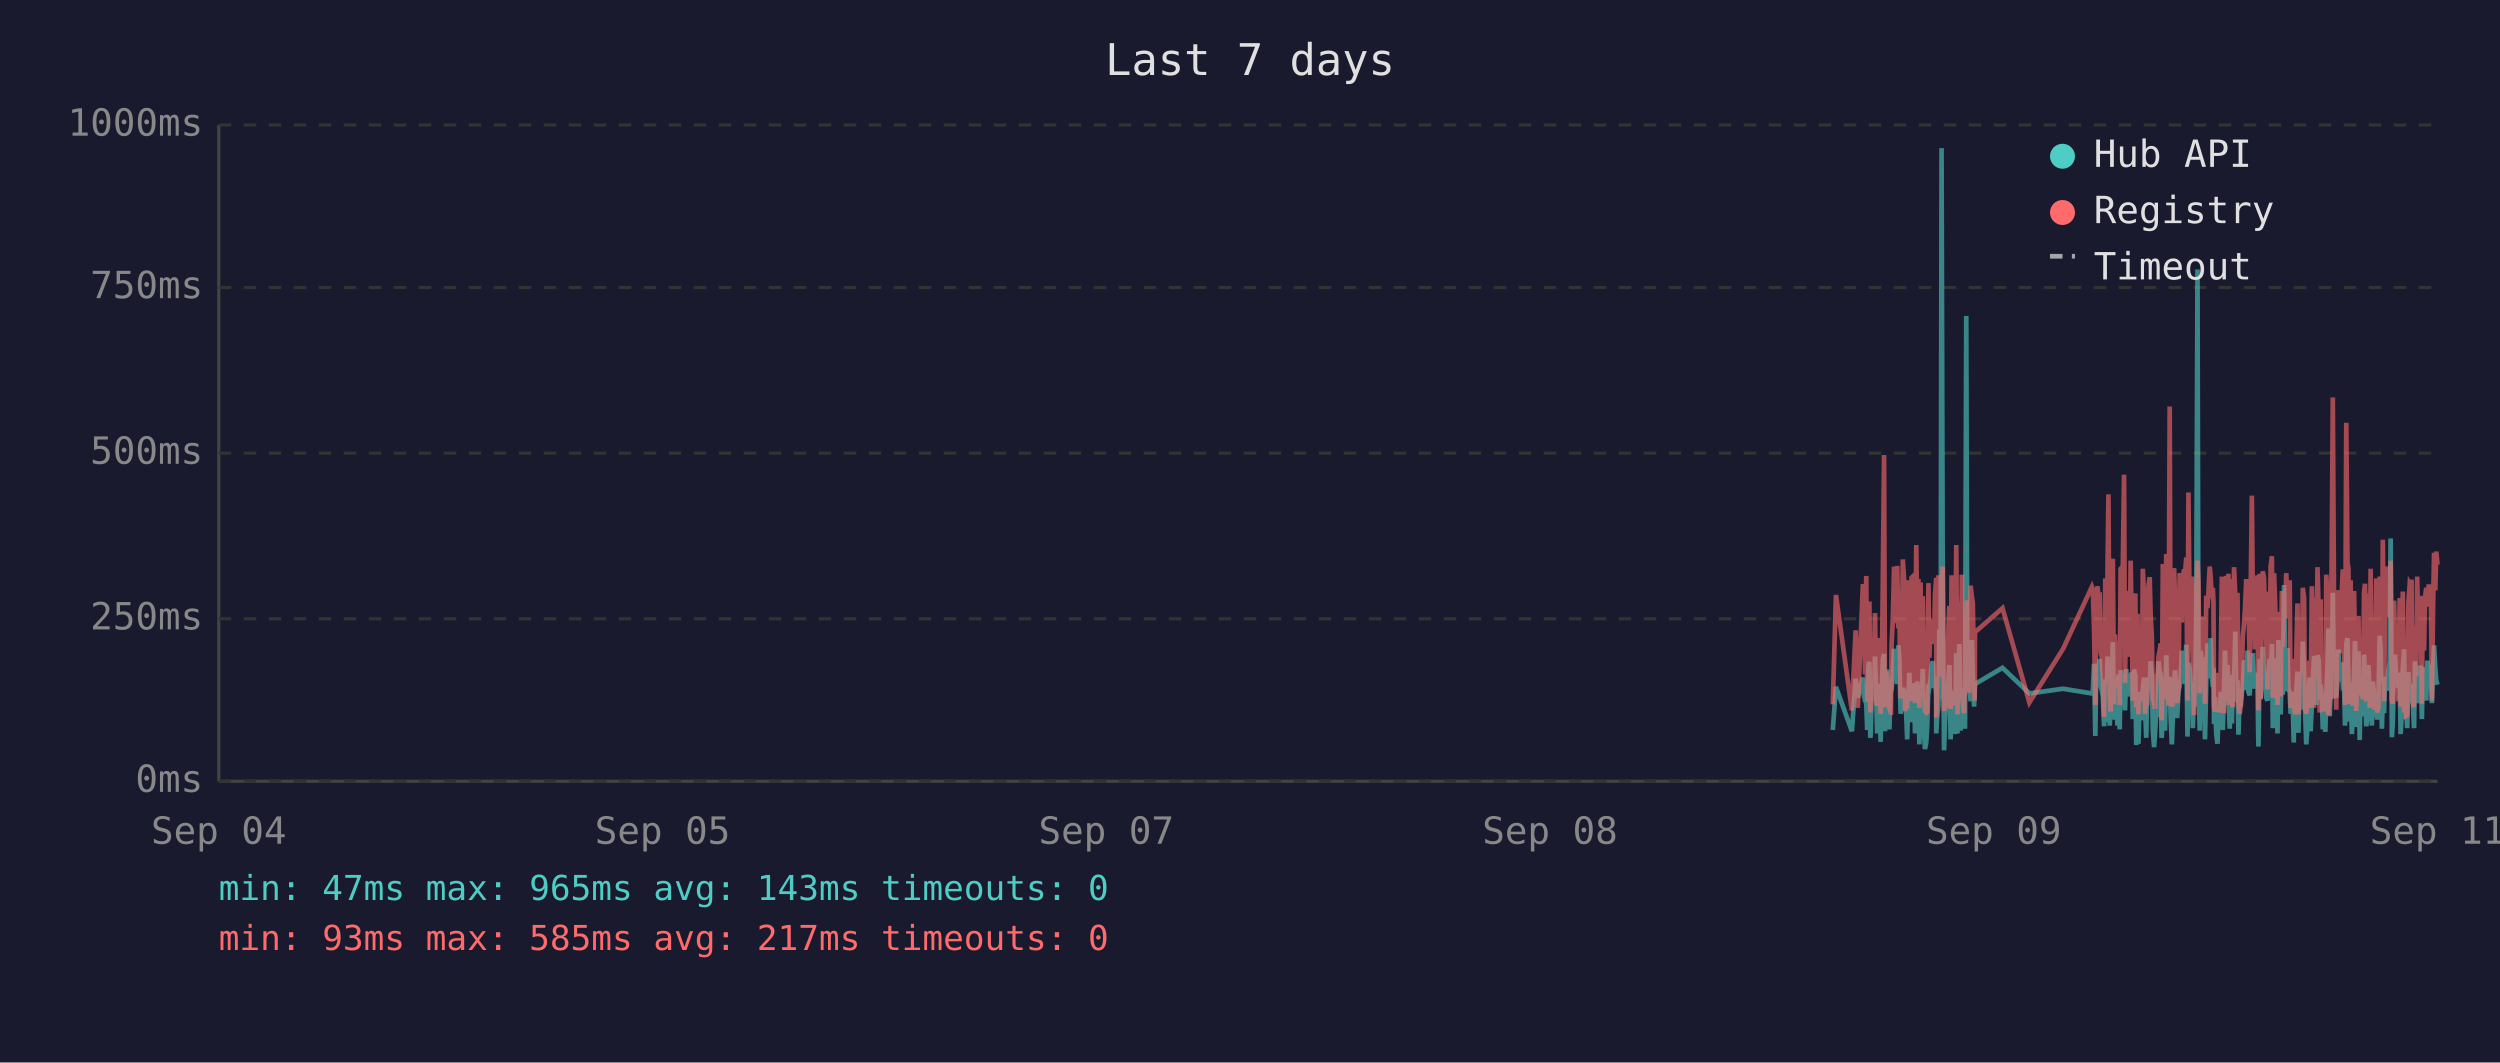
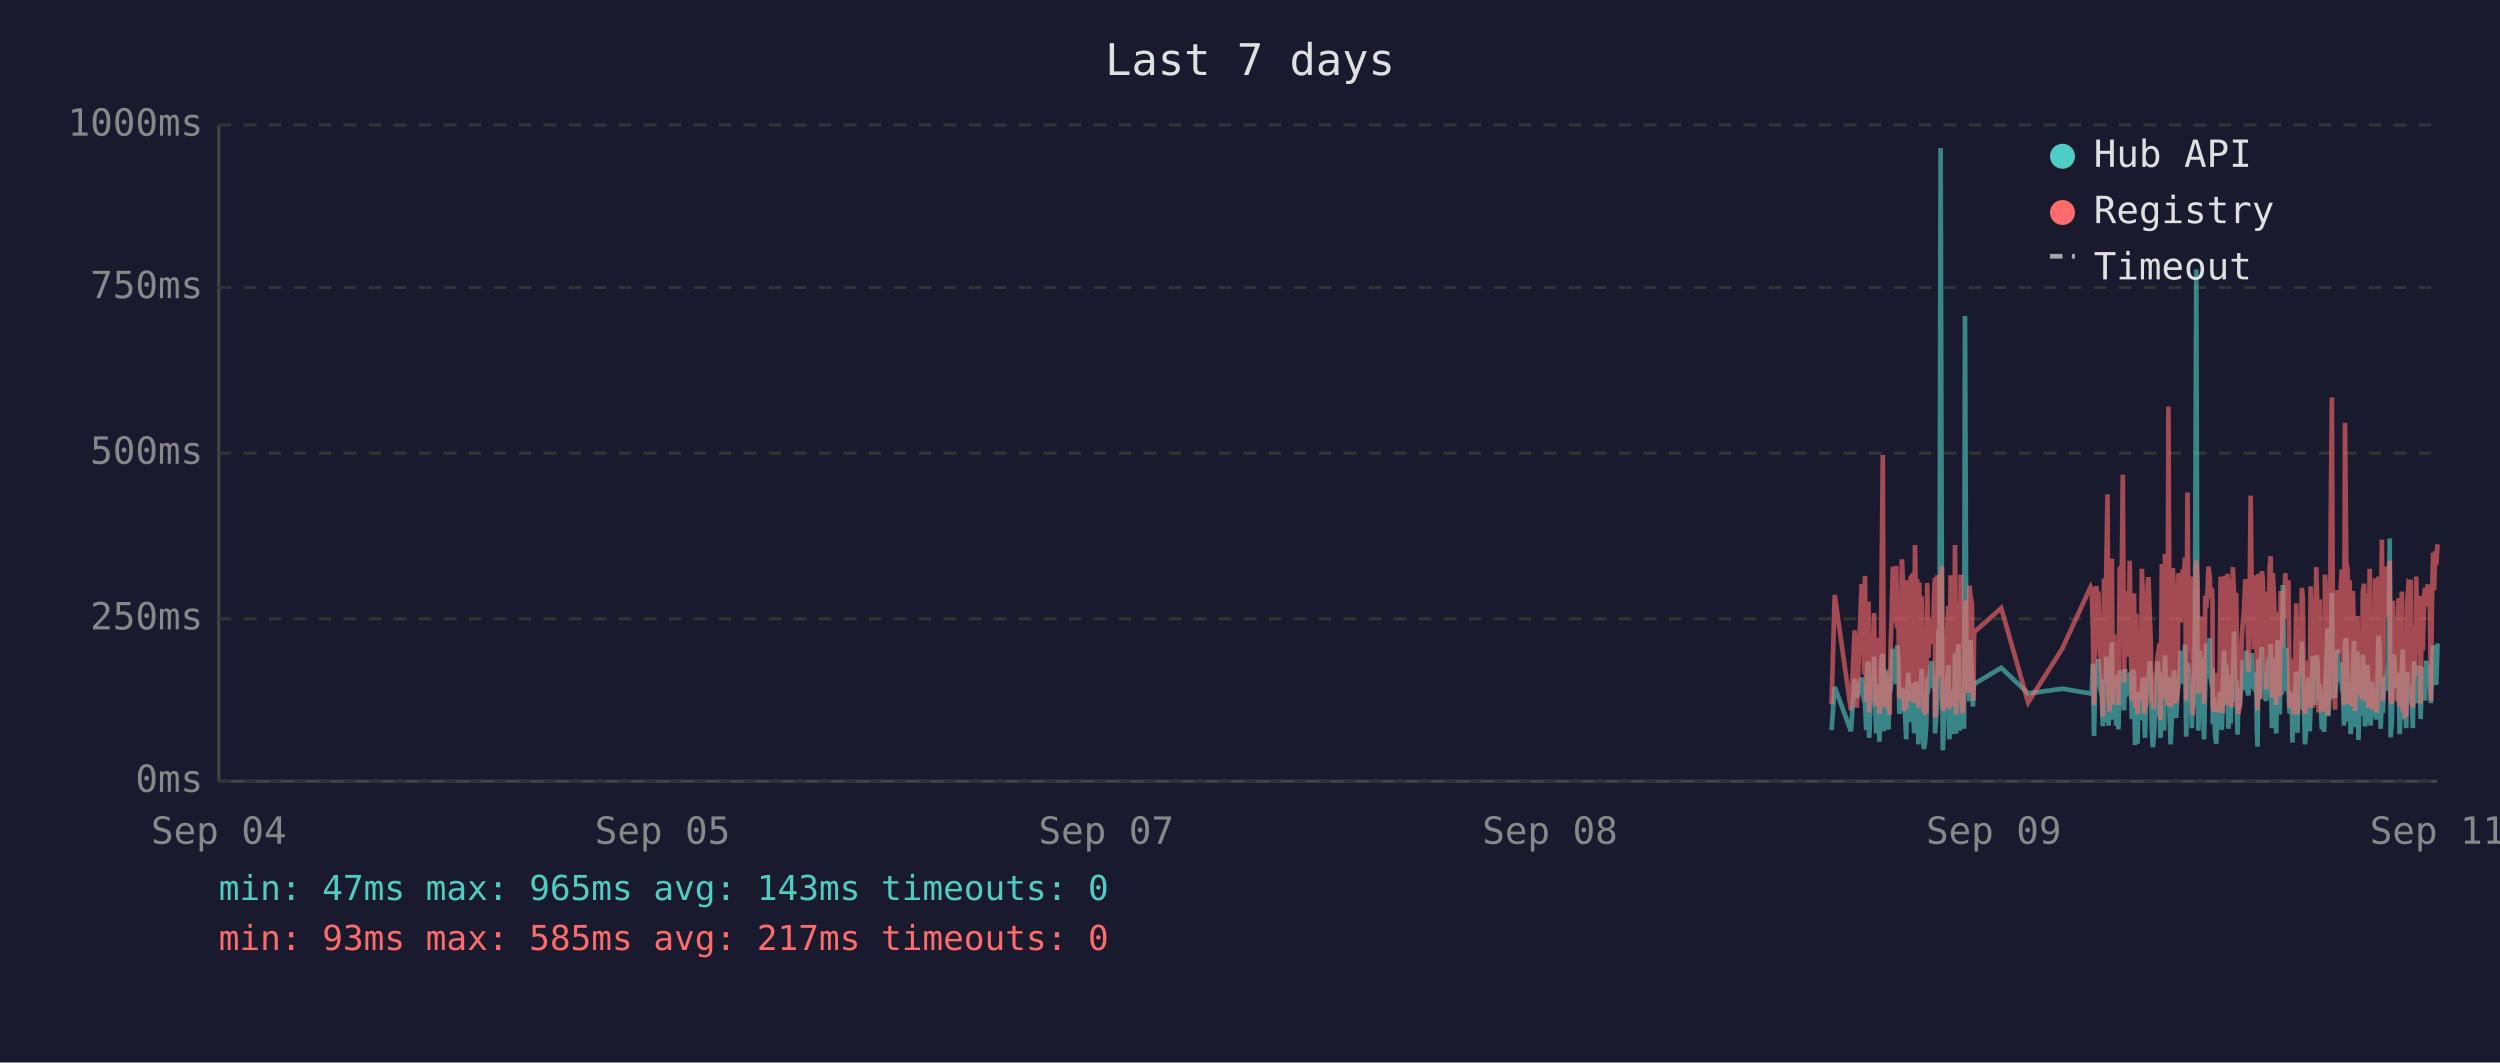
<svg xmlns="http://www.w3.org/2000/svg" viewBox="0 0 800 340" font-family="monospace" font-size="12">
  <rect width="800" height="340" fill="#1a1a2e" />
  <text x="400" y="24" fill="#e0e0e0" font-size="14" text-anchor="middle">Last 7 days</text>
  <line x1="70" y1="40" x2="70" y2="250" stroke="#444" stroke-width="1" />
  <line x1="70" y1="250" x2="780" y2="250" stroke="#444" stroke-width="1" />
  <line x1="70" y1="250" x2="780" y2="250" stroke="#333" stroke-width="1" stroke-dasharray="4" />
  <text x="65" y="250" fill="#888" text-anchor="end" dominant-baseline="middle">0ms</text>
  <line x1="70" y1="198" x2="780" y2="198" stroke="#333" stroke-width="1" stroke-dasharray="4" />
  <text x="65" y="198" fill="#888" text-anchor="end" dominant-baseline="middle">250ms</text>
  <line x1="70" y1="145" x2="780" y2="145" stroke="#333" stroke-width="1" stroke-dasharray="4" />
  <text x="65" y="145" fill="#888" text-anchor="end" dominant-baseline="middle">500ms</text>
  <line x1="70" y1="92" x2="780" y2="92" stroke="#333" stroke-width="1" stroke-dasharray="4" />
  <text x="65" y="92" fill="#888" text-anchor="end" dominant-baseline="middle">750ms</text>
  <line x1="70" y1="40" x2="780" y2="40" stroke="#333" stroke-width="1" stroke-dasharray="4" />
  <text x="65" y="40" fill="#888" text-anchor="end" dominant-baseline="middle">1000ms</text>
  <text x="70" y="270" fill="#888" text-anchor="middle">Sep 04</text>
  <text x="212" y="270" fill="#888" text-anchor="middle">Sep 05</text>
  <text x="354" y="270" fill="#888" text-anchor="middle">Sep 07</text>
  <text x="496" y="270" fill="#888" text-anchor="middle">Sep 08</text>
  <text x="638" y="270" fill="#888" text-anchor="middle">Sep 09</text>
  <text x="780" y="270" fill="#888" text-anchor="middle">Sep 11</text>
-   <polyline points="586.5,233.6 587.5,219.8 592.6,234.0 593.8,217.2 594.5,223.3 596.1,216.8 596.4,222.3 596.8,224.2 597.2,225.0 597.5,233.6 597.9,213.0 598.2,211.8 598.5,236.1 598.6,235.1 598.9,223.8 599.3,221.2 599.7,222.3 600.0,210.1 600.4,223.3 600.7,234.7 601.1,220.6 601.4,218.9 601.8,237.4 602.1,223.1 602.5,210.9 602.9,209.3 603.2,234.0 603.6,217.0 603.9,214.3 604.3,230.9 604.6,233.4 605.0,220.6 605.1,221.2 605.3,220.6 605.7,215.8 606.1,207.6 606.4,216.6 606.8,213.9 607.1,218.9 607.5,206.5 607.8,211.4 608.2,228.4 608.5,226.1 608.9,220.2 609.3,221.2 609.6,221.9 610.0,228.8 610.3,236.6 610.7,221.9 611.0,215.3 611.4,231.1 611.7,221.9 612.1,221.2 612.5,218.7 612.8,234.7 613.2,221.2 613.5,218.1 613.9,223.1 614.2,238.2 614.6,220.8 614.9,224.8 615.3,214.1 615.6,232.6 616.0,239.7 616.4,237.6 616.7,232.6 617.1,219.1 617.4,219.8 617.8,217.2 618.1,213.2 618.5,211.6 618.9,220.2 619.2,216.6 619.6,222.5 619.6,234.7 619.9,229.4 620.3,225.6 620.6,201.5 621.0,223.8 621.3,47.4 621.7,196.0 622.1,240.1 622.4,231.1 622.8,221.0 623.1,225.0 623.5,217.9 623.8,212.8 624.2,236.6 624.5,222.7 624.9,222.9 625.3,221.0 625.6,234.9 626.0,209.0 626.4,234.7 626.7,213.5 627.0,206.1 627.4,233.8 627.8,220.2 628.1,230.7 628.5,223.8 628.8,233.2 629.2,101.1 629.5,207.2 629.9,217.9 630.2,218.9 630.6,224.4 631.0,204.8 631.3,216.6 631.7,226.1 631.9,221.2 632.0,218.9 640.8,213.7 649.4,221.9 660.2,220.4 669.4,221.9 669.7,221.0 670.1,212.4 670.5,235.5 670.8,214.1 671.2,215.3 671.5,214.3 671.9,210.9 672.2,219.5 672.6,221.0 672.9,222.9 673.3,232.4 673.7,217.4 674.0,231.1 674.4,210.1 674.7,216.0 675.1,232.2 675.4,226.1 675.8,216.2 676.1,205.5 676.5,230.3 676.8,217.4 677.2,224.4 677.6,232.2 677.9,215.8 678.3,233.4 678.6,214.5 679.3,219.3 679.7,221.9 680.0,227.3 680.4,214.1 680.8,222.9 681.1,215.6 681.5,218.3 681.8,220.0 682.2,215.1 682.5,230.1 682.9,214.3 683.3,215.8 683.6,238.4 684.0,223.8 684.3,238.0 684.7,222.1 685.0,222.1 685.4,230.5 685.7,220.2 686.1,216.8 686.4,225.6 686.8,236.1 687.1,221.9 687.5,216.8 687.9,220.6 688.2,211.6 688.6,216.6 688.9,233.8 689.3,239.1 689.6,234.9 690.0,227.3 690.4,229.4 690.7,211.6 691.1,215.1 691.4,215.8 691.7,236.1 691.8,235.3 692.1,221.7 692.5,216.8 692.8,233.8 693.2,209.7 693.6,223.8 693.9,222.7 694.3,216.6 694.6,229.4 695.0,238.2 695.3,229.6 695.7,220.4 696.0,214.5 696.4,220.4 696.7,229.8 697.1,221.2 697.5,219.3 697.8,217.4 698.2,208.2 698.5,218.5 698.9,208.2 699.2,218.9 699.6,206.3 700.0,235.7 700.3,212.2 700.7,213.9 701.0,219.8 701.4,218.7 701.7,233.0 702.1,219.3 702.4,226.1 702.8,197.1 703.2,86.2 703.5,216.0 703.9,233.8 704.2,208.2 704.6,213.0 704.9,210.3 705.3,223.3 705.6,236.6 706.0,217.9 706.4,205.9 706.7,216.4 707.1,216.4 707.4,204.2 707.8,216.4 708.1,219.8 708.3,213.7 708.5,231.7 708.8,223.1 709.2,234.9 709.6,238.0 709.9,228.2 710.3,231.5 710.6,222.1 711.0,222.1 711.3,233.6 711.7,219.5 712.0,208.2 712.4,225.8 712.8,212.8 713.1,221.0 713.5,233.2 713.8,224.4 714.2,231.5 714.5,216.0 714.9,218.9 715.3,202.1 715.6,224.6 716.0,217.7 716.3,235.1 716.7,222.9 717.0,226.1 717.4,221.4 717.7,219.8 718.1,211.4 718.4,212.2 718.8,220.8 719.2,208.2 719.5,221.4 719.9,222.5 720.2,214.9 720.6,220.2 720.9,209.0 721.3,219.5 721.6,220.2 722.0,215.3 722.4,218.7 722.6,233.4 722.7,238.9 723.1,210.9 723.4,223.5 723.8,213.2 724.1,207.0 724.5,219.5 724.8,216.4 725.2,223.3 725.6,224.2 725.9,215.3 726.3,210.9 726.6,221.0 727.0,206.1 727.3,233.0 727.7,220.4 728.0,210.7 728.4,220.2 728.8,234.7 729.1,204.8 729.5,219.1 729.8,228.6 730.2,214.3 730.5,222.3 730.9,187.2 731.2,208.6 731.6,221.2 732.0,207.4 732.3,220.6 732.7,221.4 733.0,228.4 733.4,223.5 733.7,226.5 734.0,237.6 734.1,221.4 734.4,234.2 734.8,220.8 735.2,214.9 735.5,234.5 735.9,217.0 736.2,227.1 736.6,221.7 736.9,205.3 737.3,215.6 737.6,226.5 738.0,238.2 738.4,232.6 738.7,223.3 739.1,216.8 739.4,234.0 739.8,225.4 740.1,218.1 740.5,209.9 740.8,218.3 741.2,225.6 741.6,209.7 742.0,211.6 742.3,224.0 742.6,219.1 742.8,221.4 743.0,223.8 743.3,233.4 743.7,226.7 744.1,234.2 744.4,222.9 744.8,213.0 745.1,201.1 745.5,229.2 745.8,220.8 746.2,215.8 746.5,189.7 746.9,223.5 747.2,208.8 747.6,223.3 748.0,217.7 748.3,207.8 748.7,218.1 749.0,213.9 749.4,212.0 749.7,218.9 750.1,218.3 750.4,232.2 750.8,206.3 751.2,204.2 751.5,218.5 751.9,230.9 752.2,218.3 752.6,234.9 752.9,229.8 753.3,215.3 753.6,205.1 754.0,232.6 754.3,231.1 754.7,208.4 755.1,236.8 755.4,218.9 755.8,228.6 756.1,228.4 756.5,209.5 756.8,217.0 757.2,232.4 757.5,230.1 757.9,212.8 758.3,223.8 758.6,221.4 759.0,232.2 759.3,218.1 759.7,222.5 760.0,229.4 760.4,221.2 760.7,230.3 761.1,224.2 761.5,203.4 761.8,208.2 762.2,233.2 762.5,222.9 762.9,228.2 763.2,216.6 763.6,219.3 763.9,221.0 764.3,214.5 764.7,211.8 765.0,172.3 765.4,235.9 765.7,230.9 766.1,211.6 766.4,209.5 766.8,217.2 767.1,218.7 767.5,220.0 767.9,215.3 768.2,234.9 768.6,227.3 768.9,213.9 769.3,207.8 769.6,230.1 770.0,225.4 770.3,233.0 770.7,215.1 771.1,225.0 771.4,219.3 771.7,220.8 771.8,220.6 772.1,225.0 772.5,233.0 772.8,211.6 773.2,222.9 773.5,220.0 773.9,225.0 774.3,213.7 774.6,213.7 775.0,230.1 775.3,213.5 775.7,224.2 776.0,214.9 776.4,224.2 776.8,211.4 777.2,218.7 777.5,212.8 777.9,215.1 778.2,225.0 778.6,213.7 778.9,206.5 779.3,213.9 779.6,217.7 780.0,219.1" fill="none" stroke="#4ecdc4" stroke-width="1.5" opacity="0.6" />
-   <polyline points="586.5,225.4 587.5,190.4 592.6,227.3 593.8,201.7 594.5,226.5 596.1,187.6 596.4,187.6 596.8,215.8 597.2,184.3 597.5,224.6 597.9,206.3 598.2,192.5 598.5,228.0 598.6,225.8 598.9,209.0 599.3,204.0 599.7,209.0 600.0,196.2 600.4,224.4 600.7,225.8 601.1,206.1 601.4,204.2 601.8,228.4 602.1,222.3 602.5,186.0 602.9,145.6 603.2,226.3 603.6,215.1 603.9,226.3 604.3,224.2 604.6,226.5 605.0,228.0 605.1,228.0 605.3,206.5 605.7,198.1 606.1,181.3 606.4,193.1 606.8,199.4 607.1,181.1 607.5,201.1 607.8,196.7 608.2,223.5 608.5,214.9 608.9,179.0 609.3,185.3 609.6,227.5 610.0,225.8 610.3,226.7 610.7,185.7 611.0,209.5 611.4,224.4 611.7,184.9 612.1,184.5 612.5,206.3 612.8,225.0 613.2,174.4 613.5,200.7 613.9,185.3 614.2,226.5 614.6,186.4 614.9,222.7 615.3,190.8 615.6,216.6 616.0,227.5 616.4,228.0 616.7,227.7 617.1,186.6 617.4,210.5 617.8,200.2 618.1,200.4 618.5,198.1 618.9,206.1 619.2,190.4 619.6,184.9 619.6,229.6 619.9,217.7 620.3,184.1 620.6,188.3 621.0,216.6 621.3,187.8 621.7,181.3 622.1,227.5 622.4,225.6 622.8,207.4 623.1,226.5 623.5,201.3 623.8,193.9 624.2,226.9 624.5,184.1 624.9,209.0 625.3,185.5 625.6,225.8 626.0,174.4 626.4,228.6 626.7,192.7 627.0,197.5 627.4,224.0 627.8,183.9 628.1,225.0 628.5,228.2 628.8,216.0 629.2,209.9 629.5,192.2 629.9,193.3 630.2,221.7 630.6,187.4 631.0,191.0 631.3,192.9 631.7,217.2 631.9,224.2 632.0,202.3 640.8,194.6 649.4,224.8 660.2,207.6 669.4,187.8 669.7,188.7 670.1,201.7 670.5,225.6 670.8,191.0 671.2,187.6 671.5,190.8 671.9,190.6 672.2,208.8 672.6,210.5 672.9,216.0 673.3,229.4 673.7,185.1 674.0,218.7 674.4,182.8 674.7,158.2 675.1,221.7 675.4,227.7 675.8,191.8 676.1,178.8 676.5,225.4 676.8,203.0 677.2,219.5 677.6,219.3 677.9,205.3 678.3,225.6 678.6,182.0 679.3,181.3 679.7,151.9 680.0,218.5 680.4,189.1 680.8,208.0 681.1,207.4 681.5,210.1 681.8,179.4 682.2,202.1 682.5,224.2 682.9,194.3 683.3,189.9 683.6,226.3 684.0,196.4 684.3,228.6 684.7,206.5 685.0,217.4 685.4,224.4 685.7,182.0 686.1,191.4 686.4,228.4 686.8,225.4 687.1,225.2 687.5,187.6 687.9,184.7 688.2,196.7 688.6,204.0 688.9,223.8 689.3,224.4 689.6,226.9 690.0,215.6 690.4,216.8 690.7,210.1 691.1,208.2 691.4,205.9 691.7,230.5 691.8,228.4 692.1,180.5 692.5,186.4 692.8,223.8 693.2,177.3 693.6,184.7 693.9,225.8 694.3,130.1 694.6,217.2 695.0,226.1 695.3,224.8 695.7,181.8 696.0,190.8 696.4,201.7 696.7,225.0 697.1,221.0 697.5,183.4 697.8,192.7 698.2,199.2 698.5,184.9 698.9,182.2 699.2,183.9 699.6,178.4 700.0,224.2 700.3,157.6 700.7,197.7 701.0,208.6 701.4,184.5 701.7,214.1 702.1,228.8 702.4,206.5 702.8,194.6 703.2,179.4 703.5,186.6 703.9,221.9 704.2,214.1 704.6,203.6 704.9,197.3 705.3,208.8 705.6,225.2 706.0,190.6 706.4,194.6 706.7,189.5 707.1,181.3 707.4,184.5 707.8,191.4 708.1,188.1 708.3,192.7 708.5,226.1 708.8,227.7 709.2,225.0 709.6,223.5 709.9,215.3 710.3,228.0 710.6,215.1 711.0,184.5 711.3,215.3 711.7,228.2 712.0,197.3 712.4,184.3 712.8,224.4 713.1,183.6 713.5,225.6 713.8,185.3 714.2,224.8 714.5,226.3 714.9,181.5 715.3,190.8 715.6,213.5 716.0,189.7 716.3,225.0 716.7,228.4 717.0,226.3 717.4,217.7 717.7,203.4 718.1,199.6 718.4,194.8 718.8,185.3 719.2,199.4 719.5,188.9 719.9,215.1 720.2,190.6 720.6,158.6 720.9,192.7 721.3,187.8 721.6,207.8 722.0,195.0 722.4,184.1 722.6,216.0 722.7,227.3 723.1,183.6 723.4,223.8 723.8,194.3 724.1,182.8 724.5,185.1 724.8,202.3 725.2,204.4 725.6,220.6 725.9,189.3 726.3,207.8 726.6,181.3 727.0,178.0 727.3,223.3 727.7,183.4 728.0,191.6 728.4,204.0 728.8,225.6 729.1,195.8 729.5,210.1 729.8,222.9 730.2,189.1 730.5,207.0 730.9,191.2 731.2,197.5 731.6,183.4 732.0,197.9 732.3,193.5 732.7,185.7 733.0,226.5 733.4,225.4 733.7,210.9 734.0,226.7 734.1,225.2 734.4,228.6 734.8,210.1 735.2,193.1 735.5,228.6 735.9,214.7 736.2,214.9 736.6,214.5 736.9,188.1 737.3,191.4 737.6,226.3 738.0,228.4 738.4,223.8 738.7,211.4 739.1,216.8 739.4,226.5 739.8,187.6 740.1,203.4 740.5,226.5 740.8,191.2 741.2,217.0 741.6,181.5 742.0,196.2 742.3,228.0 742.6,191.8 742.8,225.8 743.0,225.8 743.3,227.5 743.7,218.3 744.1,227.7 744.4,183.9 744.8,190.6 745.1,228.8 745.5,222.9 745.8,223.8 746.2,170.4 746.5,127.2 746.9,196.0 747.2,199.6 747.6,227.1 748.0,188.9 748.3,191.6 748.7,209.0 749.0,192.5 749.4,188.5 749.7,182.2 750.1,209.0 750.4,225.6 750.8,135.3 751.2,180.1 751.5,182.0 751.9,225.2 752.2,185.7 752.6,223.8 752.9,225.8 753.3,189.1 753.6,207.0 754.0,227.5 754.3,216.0 754.7,197.1 755.1,222.5 755.4,214.5 755.8,217.2 756.1,223.8 756.5,189.5 756.8,186.8 757.2,223.5 757.5,223.3 757.9,189.9 758.3,226.5 758.6,182.0 759.0,224.2 759.3,205.3 759.7,227.1 760.0,224.0 760.4,185.1 760.7,228.0 761.1,226.5 761.5,184.5 761.8,207.2 762.2,218.3 762.5,172.7 762.9,224.4 763.2,195.0 763.6,189.7 763.9,181.3 764.3,185.1 764.7,197.5 765.0,179.4 765.4,224.0 765.7,225.2 766.1,192.2 766.4,205.9 766.8,207.4 767.1,210.5 767.5,224.4 767.9,191.4 768.2,226.1 768.6,218.3 768.9,189.3 769.3,228.0 769.6,209.0 770.0,229.0 770.3,228.8 770.7,192.9 771.1,187.0 771.4,187.6 771.7,185.5 771.8,208.0 772.1,224.6 772.5,226.3 772.8,200.4 773.2,216.4 773.5,184.5 773.9,207.2 774.3,190.8 774.6,191.8 775.0,225.2 775.3,190.8 775.7,208.2 776.0,191.2 776.4,188.1 776.8,194.1 777.2,187.0 777.5,193.1 777.9,189.7 778.2,224.2 778.6,193.3 778.9,176.9 779.3,188.9 779.6,176.5 780.0,180.7" fill="none" stroke="#ff6b6b" stroke-width="1.5" opacity="0.6" />
+   <polyline points="586.1,233.6 587.1,219.8 592.3,234.0 593.5,217.2 594.2,223.3 595.7,216.8 596.1,222.3 596.5,224.2 596.8,225.0 597.2,233.6 597.5,213.0 597.9,211.8 598.1,236.1 598.2,235.1 598.6,223.8 598.9,221.2 599.3,222.3 599.7,210.1 600.0,223.3 600.4,234.7 600.7,220.6 601.1,218.9 601.4,237.4 601.8,223.1 602.1,210.9 602.5,209.3 602.8,234.0 603.2,217.0 603.6,214.3 603.9,230.9 604.3,233.4 604.6,220.6 604.7,221.2 605.0,220.6 605.3,215.8 605.7,207.6 606.1,216.6 606.4,213.9 606.8,218.9 607.1,206.5 607.5,211.4 607.8,228.4 608.2,226.1 608.6,220.2 608.9,221.2 609.3,221.9 609.6,228.8 610.0,236.6 610.3,221.9 610.7,215.3 611.0,231.1 611.4,221.9 611.7,221.2 612.1,218.7 612.5,234.7 612.8,221.2 613.2,218.1 613.5,223.1 613.9,238.2 614.2,220.8 614.6,224.8 614.9,214.1 615.3,232.6 615.6,239.7 616.0,237.6 616.4,232.6 616.7,219.1 617.1,219.8 617.4,217.2 617.8,213.2 618.1,211.6 618.5,220.2 618.9,216.6 619.2,222.5 619.2,234.7 619.6,229.4 619.9,225.6 620.3,201.5 620.6,223.8 621.0,47.4 621.4,196.0 621.7,240.1 622.1,231.1 622.4,221.0 622.8,225.0 623.1,217.9 623.5,212.8 623.8,236.6 624.2,222.7 624.5,222.9 624.9,221.0 625.3,234.9 625.6,209.0 626.0,234.7 626.3,213.5 626.7,206.1 627.1,233.8 627.4,220.2 627.8,230.7 628.1,223.8 628.5,233.2 628.8,101.1 629.2,207.2 629.5,217.9 629.9,218.9 630.2,224.4 630.6,204.8 631.0,216.6 631.3,226.1 631.5,221.2 631.7,218.9 640.4,213.7 649.0,221.9 659.9,220.4 669.0,221.9 669.4,221.0 669.7,212.4 670.1,235.5 670.5,214.1 670.8,215.3 671.2,214.3 671.5,210.9 671.9,219.5 672.2,221.0 672.6,222.9 672.9,232.4 673.3,217.4 673.7,231.1 674.0,210.1 674.4,216.0 674.7,232.2 675.1,226.1 675.4,216.2 675.8,205.5 676.1,230.3 676.5,217.4 676.9,224.4 677.2,232.2 677.6,215.8 677.9,233.4 678.3,214.5 679.0,219.3 679.3,221.9 679.7,227.3 680.0,214.1 680.4,222.9 680.8,215.6 681.1,218.3 681.5,220.0 681.8,215.1 682.2,230.1 682.5,214.3 682.9,215.8 683.2,238.4 683.6,223.8 684.0,238.0 684.3,222.1 684.7,222.1 685.0,230.5 685.4,220.2 685.7,216.8 686.1,225.6 686.4,236.1 686.8,221.9 687.2,216.8 687.5,220.6 687.9,211.6 688.2,216.6 688.6,233.8 688.9,239.1 689.3,234.9 689.6,227.3 690.0,229.4 690.4,211.6 690.7,215.1 691.1,215.8 691.3,236.1 691.4,235.3 691.8,221.7 692.1,216.8 692.5,233.8 692.8,209.7 693.2,223.8 693.6,222.7 693.9,216.6 694.3,229.4 694.6,238.2 695.0,229.6 695.3,220.4 695.7,214.5 696.0,220.4 696.4,229.8 696.8,221.2 697.1,219.3 697.5,217.4 697.8,208.2 698.2,218.5 698.5,208.2 698.9,218.9 699.2,206.3 699.6,235.7 700.0,212.2 700.3,213.9 700.7,219.8 701.0,218.7 701.4,233.0 701.7,219.3 702.1,226.1 702.4,197.1 702.8,86.2 703.2,216.0 703.5,233.8 703.9,208.2 704.2,213.0 704.6,210.3 704.9,223.3 705.3,236.6 705.7,217.9 706.0,205.9 706.4,216.4 706.7,216.4 707.1,204.2 707.4,216.4 707.8,219.8 708.0,213.7 708.1,231.7 708.5,223.1 708.8,234.9 709.2,238.0 709.6,228.2 709.9,231.5 710.3,222.1 710.6,222.1 711.0,233.6 711.3,219.5 711.7,208.2 712.1,225.8 712.4,212.8 712.8,221.0 713.1,233.2 713.5,224.4 713.8,231.5 714.2,216.0 714.5,218.9 714.9,202.1 715.2,224.6 715.6,217.7 716.0,235.1 716.3,222.9 716.7,226.1 717.0,221.4 717.4,219.8 717.7,211.4 718.1,212.2 718.5,220.8 718.8,208.2 719.2,221.4 719.5,222.5 719.9,214.9 720.2,220.2 720.6,209.0 720.9,219.5 721.3,220.2 721.6,215.3 722.0,218.7 722.2,233.4 722.4,238.9 722.7,210.9 723.1,223.5 723.4,213.2 723.8,207.0 724.1,219.5 724.5,216.4 724.8,223.3 725.2,224.2 725.6,215.3 725.9,210.9 726.3,221.0 726.6,206.1 727.0,233.0 727.3,220.4 727.7,210.7 728.0,220.2 728.4,234.7 728.8,204.8 729.1,219.1 729.5,228.6 729.8,214.3 730.2,222.3 730.5,187.2 730.9,208.6 731.3,221.2 731.6,207.4 732.0,220.6 732.3,221.4 732.7,228.4 733.0,223.5 733.4,226.5 733.6,237.6 733.7,221.4 734.1,234.2 734.5,220.8 734.8,214.9 735.2,234.5 735.5,217.0 735.9,227.1 736.2,221.7 736.6,205.3 736.9,215.6 737.3,226.5 737.6,238.2 738.0,232.6 738.4,223.3 738.7,216.8 739.1,234.0 739.4,225.4 739.8,218.1 740.1,209.9 740.5,218.3 740.8,225.6 741.2,209.7 741.6,211.6 741.9,224.0 742.3,219.1 742.4,221.4 742.6,223.8 743.0,233.4 743.3,226.7 743.7,234.2 744.0,222.9 744.4,213.0 744.8,201.1 745.1,229.2 745.5,220.8 745.8,215.8 746.2,189.7 746.5,223.5 746.9,208.8 747.2,223.3 747.6,217.7 748.0,207.8 748.3,218.1 748.7,213.9 749.0,212.0 749.4,218.9 749.7,218.3 750.1,232.2 750.4,206.3 750.8,204.2 751.2,218.5 751.5,230.9 751.9,218.3 752.2,234.9 752.6,229.8 752.9,215.3 753.3,205.1 753.6,232.6 754.0,231.1 754.4,208.4 754.7,236.8 755.1,218.9 755.4,228.6 755.8,228.4 756.1,209.5 756.5,217.0 756.8,232.4 757.2,230.1 757.6,212.8 757.9,223.8 758.3,221.4 758.6,232.2 759.0,218.1 759.3,222.5 759.7,229.4 760.0,221.2 760.4,230.3 760.7,224.2 761.1,203.4 761.5,208.2 761.8,233.2 762.2,222.9 762.5,228.2 762.9,216.6 763.2,219.3 763.6,221.0 764.0,214.5 764.3,211.8 764.7,172.3 765.0,235.9 765.4,230.9 765.7,211.6 766.1,209.5 766.4,217.2 766.8,218.7 767.1,220.0 767.5,215.3 767.9,234.9 768.2,227.3 768.6,213.9 768.9,207.8 769.3,230.1 769.6,225.4 770.0,233.0 770.3,215.1 770.7,225.0 771.1,219.3 771.4,220.8 771.4,220.6 771.8,225.0 772.1,233.0 772.5,211.6 772.8,222.9 773.2,220.0 773.5,225.0 773.9,213.7 774.3,213.7 774.6,230.1 775.0,213.5 775.3,224.2 775.7,214.9 776.0,224.2 776.4,211.4 776.8,218.7 777.2,212.8 777.5,215.1 777.9,225.0 778.2,213.7 778.6,206.5 778.9,213.9 779.3,217.7 779.6,219.1 780.0,205.9" fill="none" stroke="#4ecdc4" stroke-width="1.5" opacity="0.6" />
+   <polyline points="586.1,225.4 587.1,190.4 592.3,227.3 593.5,201.7 594.2,226.5 595.7,187.6 596.1,187.6 596.5,215.8 596.8,184.3 597.2,224.6 597.5,206.3 597.9,192.5 598.1,228.0 598.2,225.8 598.6,209.0 598.9,204.0 599.3,209.0 599.7,196.2 600.0,224.4 600.4,225.8 600.7,206.1 601.1,204.2 601.4,228.4 601.8,222.3 602.1,186.0 602.5,145.6 602.8,226.3 603.2,215.1 603.6,226.3 603.9,224.2 604.3,226.5 604.6,228.0 604.7,228.0 605.0,206.5 605.3,198.1 605.7,181.3 606.1,193.1 606.4,199.4 606.8,181.1 607.1,201.1 607.5,196.7 607.8,223.5 608.2,214.9 608.6,179.0 608.9,185.3 609.3,227.5 609.6,225.8 610.0,226.7 610.3,185.7 610.7,209.5 611.0,224.4 611.4,184.9 611.7,184.5 612.1,206.3 612.5,225.0 612.8,174.4 613.2,200.7 613.5,185.3 613.9,226.5 614.2,186.4 614.6,222.7 614.9,190.8 615.3,216.6 615.6,227.5 616.0,228.0 616.4,227.7 616.7,186.6 617.1,210.5 617.4,200.2 617.8,200.4 618.1,198.1 618.5,206.1 618.9,190.4 619.2,184.9 619.2,229.6 619.6,217.7 619.9,184.1 620.3,188.3 620.6,216.6 621.0,187.8 621.4,181.3 621.7,227.5 622.1,225.6 622.4,207.4 622.8,226.5 623.1,201.3 623.5,193.9 623.8,226.9 624.2,184.1 624.5,209.0 624.9,185.5 625.3,225.8 625.6,174.4 626.0,228.6 626.3,192.7 626.7,197.5 627.1,224.0 627.4,183.9 627.8,225.0 628.1,228.2 628.5,216.0 628.8,209.9 629.2,192.2 629.5,193.3 629.9,221.7 630.2,187.4 630.6,191.0 631.0,192.9 631.3,217.2 631.5,224.2 631.7,202.3 640.4,194.6 649.0,224.8 659.9,207.6 669.0,187.8 669.4,188.7 669.7,201.7 670.1,225.6 670.5,191.0 670.8,187.6 671.2,190.8 671.5,190.6 671.9,208.8 672.2,210.5 672.6,216.0 672.9,229.4 673.3,185.1 673.7,218.7 674.0,182.8 674.4,158.2 674.7,221.7 675.1,227.7 675.4,191.8 675.8,178.8 676.1,225.4 676.5,203.0 676.9,219.5 677.2,219.3 677.6,205.3 677.9,225.6 678.3,182.0 679.0,181.3 679.3,151.9 679.7,218.5 680.0,189.1 680.4,208.0 680.8,207.4 681.1,210.1 681.5,179.4 681.8,202.1 682.2,224.2 682.5,194.3 682.9,189.9 683.2,226.3 683.6,196.4 684.0,228.6 684.3,206.5 684.7,217.4 685.0,224.4 685.4,182.0 685.7,191.4 686.1,228.4 686.4,225.4 686.8,225.2 687.2,187.6 687.5,184.7 687.9,196.7 688.2,204.0 688.6,223.8 688.9,224.4 689.3,226.9 689.6,215.6 690.0,216.8 690.4,210.1 690.7,208.2 691.1,205.9 691.3,230.5 691.4,228.4 691.8,180.5 692.1,186.4 692.5,223.8 692.8,177.3 693.2,184.7 693.6,225.8 693.9,130.1 694.3,217.2 694.6,226.1 695.0,224.8 695.3,181.8 695.7,190.8 696.0,201.7 696.4,225.0 696.8,221.0 697.1,183.4 697.5,192.7 697.8,199.2 698.2,184.9 698.5,182.2 698.9,183.9 699.2,178.4 699.6,224.2 700.0,157.6 700.3,197.7 700.7,208.6 701.0,184.5 701.4,214.1 701.7,228.8 702.1,206.5 702.4,194.6 702.8,179.4 703.2,186.6 703.5,221.9 703.9,214.1 704.2,203.6 704.6,197.3 704.9,208.8 705.3,225.2 705.7,190.6 706.0,194.6 706.4,189.5 706.7,181.3 707.1,184.5 707.4,191.4 707.8,188.1 708.0,192.7 708.1,226.1 708.5,227.7 708.8,225.0 709.2,223.5 709.6,215.3 709.9,228.0 710.3,215.1 710.6,184.5 711.0,215.3 711.3,228.2 711.7,197.3 712.1,184.3 712.4,224.4 712.8,183.6 713.1,225.6 713.5,185.3 713.8,224.8 714.2,226.3 714.5,181.5 714.9,190.8 715.2,213.5 715.6,189.7 716.0,225.0 716.3,228.4 716.7,226.3 717.0,217.7 717.4,203.4 717.7,199.6 718.1,194.8 718.5,185.3 718.8,199.4 719.2,188.9 719.5,215.1 719.9,190.6 720.2,158.6 720.6,192.7 720.9,187.8 721.3,207.8 721.6,195.0 722.0,184.1 722.2,216.0 722.4,227.3 722.7,183.6 723.1,223.8 723.4,194.3 723.8,182.8 724.1,185.1 724.5,202.3 724.8,204.4 725.2,220.6 725.6,189.3 725.9,207.8 726.3,181.3 726.6,178.0 727.0,223.3 727.3,183.4 727.7,191.6 728.0,204.0 728.4,225.6 728.8,195.8 729.1,210.1 729.5,222.9 729.8,189.1 730.2,207.0 730.5,191.2 730.9,197.5 731.3,183.4 731.6,197.9 732.0,193.5 732.3,185.7 732.7,226.5 733.0,225.4 733.4,210.9 733.6,226.7 733.7,225.2 734.1,228.6 734.5,210.1 734.8,193.1 735.2,228.6 735.5,214.7 735.9,214.9 736.2,214.5 736.6,188.1 736.9,191.4 737.3,226.3 737.6,228.4 738.0,223.8 738.4,211.4 738.7,216.8 739.1,226.5 739.4,187.6 739.8,203.4 740.1,226.5 740.5,191.2 740.8,217.0 741.2,181.5 741.6,196.2 741.9,228.0 742.3,191.8 742.4,225.8 742.6,225.8 743.0,227.5 743.3,218.3 743.7,227.7 744.0,183.9 744.4,190.6 744.8,228.8 745.1,222.9 745.5,223.8 745.8,170.4 746.2,127.2 746.5,196.0 746.9,199.6 747.2,227.1 747.6,188.9 748.0,191.6 748.3,209.0 748.7,192.5 749.0,188.5 749.4,182.2 749.7,209.0 750.1,225.6 750.4,135.3 750.8,180.1 751.2,182.0 751.5,225.2 751.9,185.7 752.2,223.8 752.6,225.8 752.9,189.1 753.3,207.0 753.6,227.5 754.0,216.0 754.4,197.1 754.7,222.5 755.1,214.5 755.4,217.2 755.8,223.8 756.1,189.5 756.5,186.8 756.8,223.5 757.2,223.3 757.6,189.9 757.9,226.5 758.3,182.0 758.6,224.2 759.0,205.3 759.3,227.1 759.7,224.0 760.0,185.1 760.4,228.0 760.7,226.5 761.1,184.5 761.5,207.2 761.8,218.3 762.2,172.7 762.5,224.4 762.9,195.0 763.2,189.7 763.6,181.3 764.0,185.1 764.3,197.5 764.7,179.4 765.0,224.0 765.4,225.2 765.7,192.2 766.1,205.9 766.4,207.4 766.8,210.5 767.1,224.4 767.5,191.4 767.9,226.1 768.2,218.3 768.6,189.3 768.9,228.0 769.3,209.0 769.6,229.0 770.0,228.8 770.3,192.9 770.7,187.0 771.1,187.6 771.4,185.5 771.4,208.0 771.8,224.6 772.1,226.3 772.5,200.4 772.8,216.4 773.2,184.5 773.5,207.2 773.9,190.8 774.3,191.8 774.6,225.2 775.0,190.8 775.3,208.2 775.7,191.2 776.0,188.1 776.4,194.1 776.8,187.0 777.2,193.1 777.5,189.7 777.9,224.2 778.2,193.3 778.6,176.9 778.9,188.9 779.3,176.5 779.6,180.7 780.0,174.2" fill="none" stroke="#ff6b6b" stroke-width="1.5" opacity="0.6" />
  <circle cx="660" cy="50" r="4" fill="#4ecdc4" />
  <text x="670" y="50" fill="#e0e0e0" dominant-baseline="middle">Hub API</text>
  <circle cx="660" cy="68" r="4" fill="#ff6b6b" />
  <text x="670" y="68" fill="#e0e0e0" dominant-baseline="middle">Registry</text>
  <line x1="656" y1="82" x2="664" y2="82" stroke="#e0e0e0" stroke-width="1.5" stroke-dasharray="4,3" opacity="0.7" />
  <text x="670" y="86" fill="#e0e0e0" dominant-baseline="middle">Timeout</text>
  <text x="70" y="288" fill="#4ecdc4" font-size="11">min: 47ms  max: 965ms  avg: 143ms  timeouts: 0</text>
  <text x="70" y="304" fill="#ff6b6b" font-size="11">min: 93ms  max: 585ms  avg: 217ms  timeouts: 0</text>
</svg>
